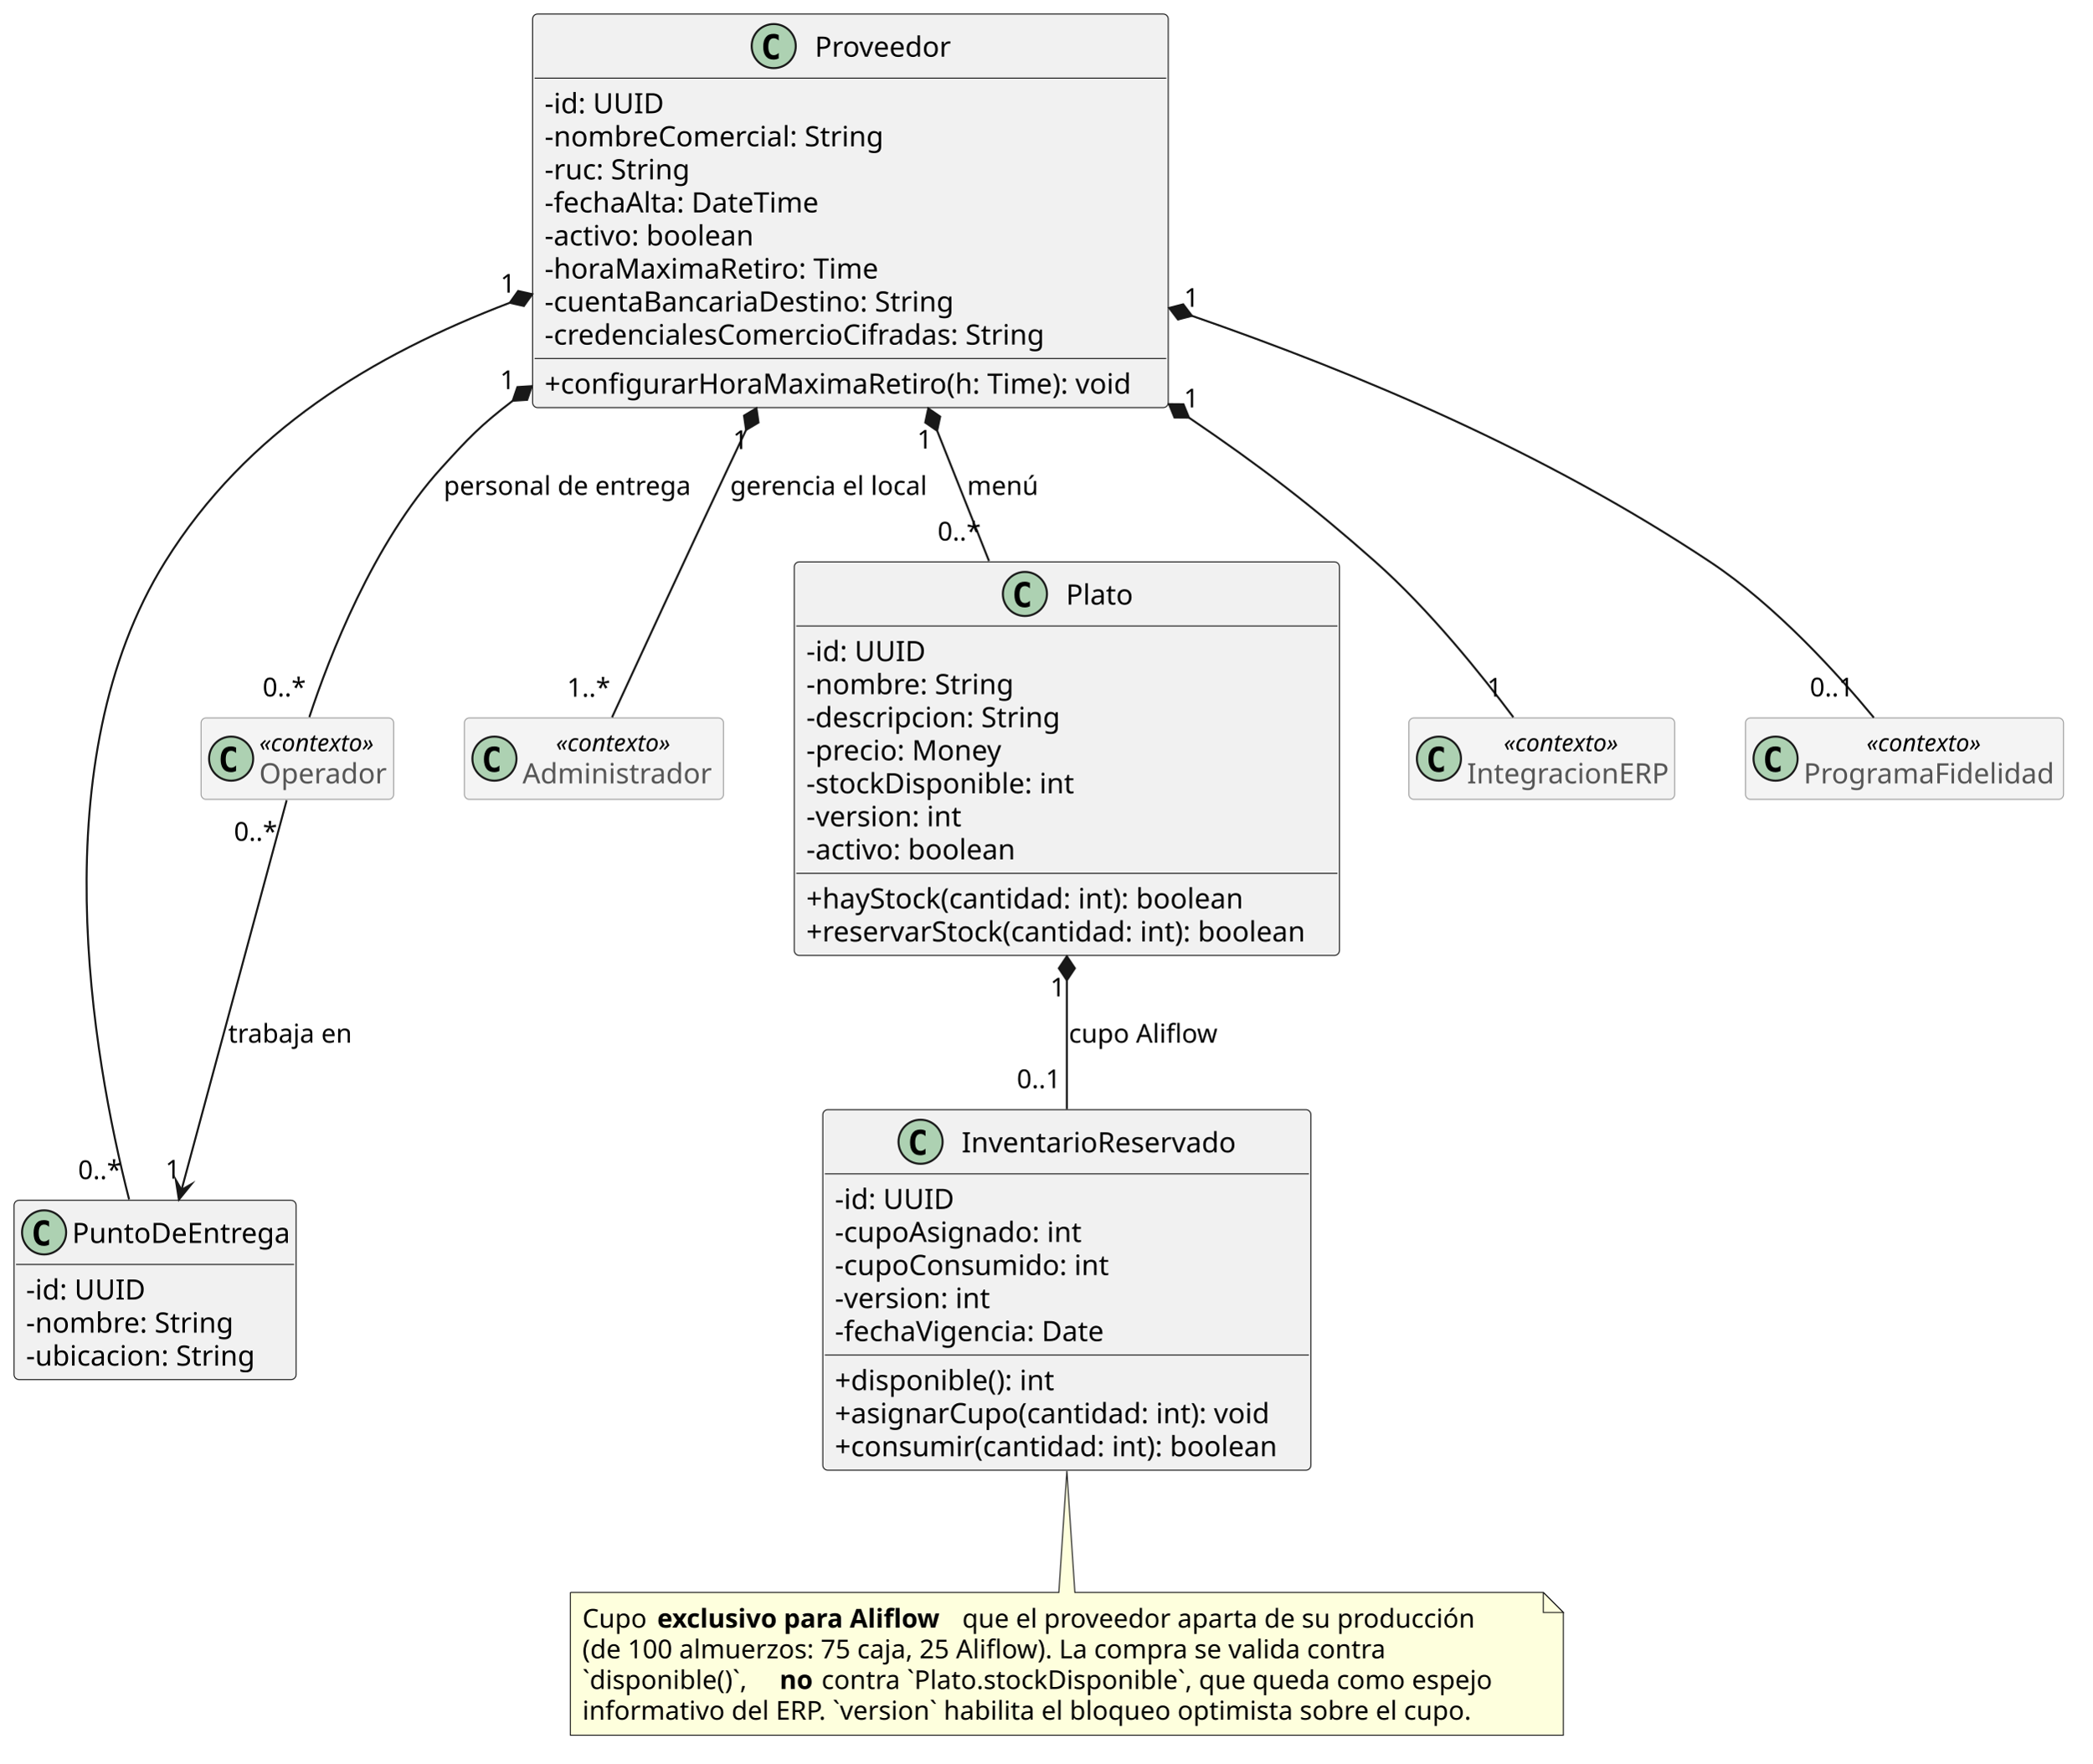
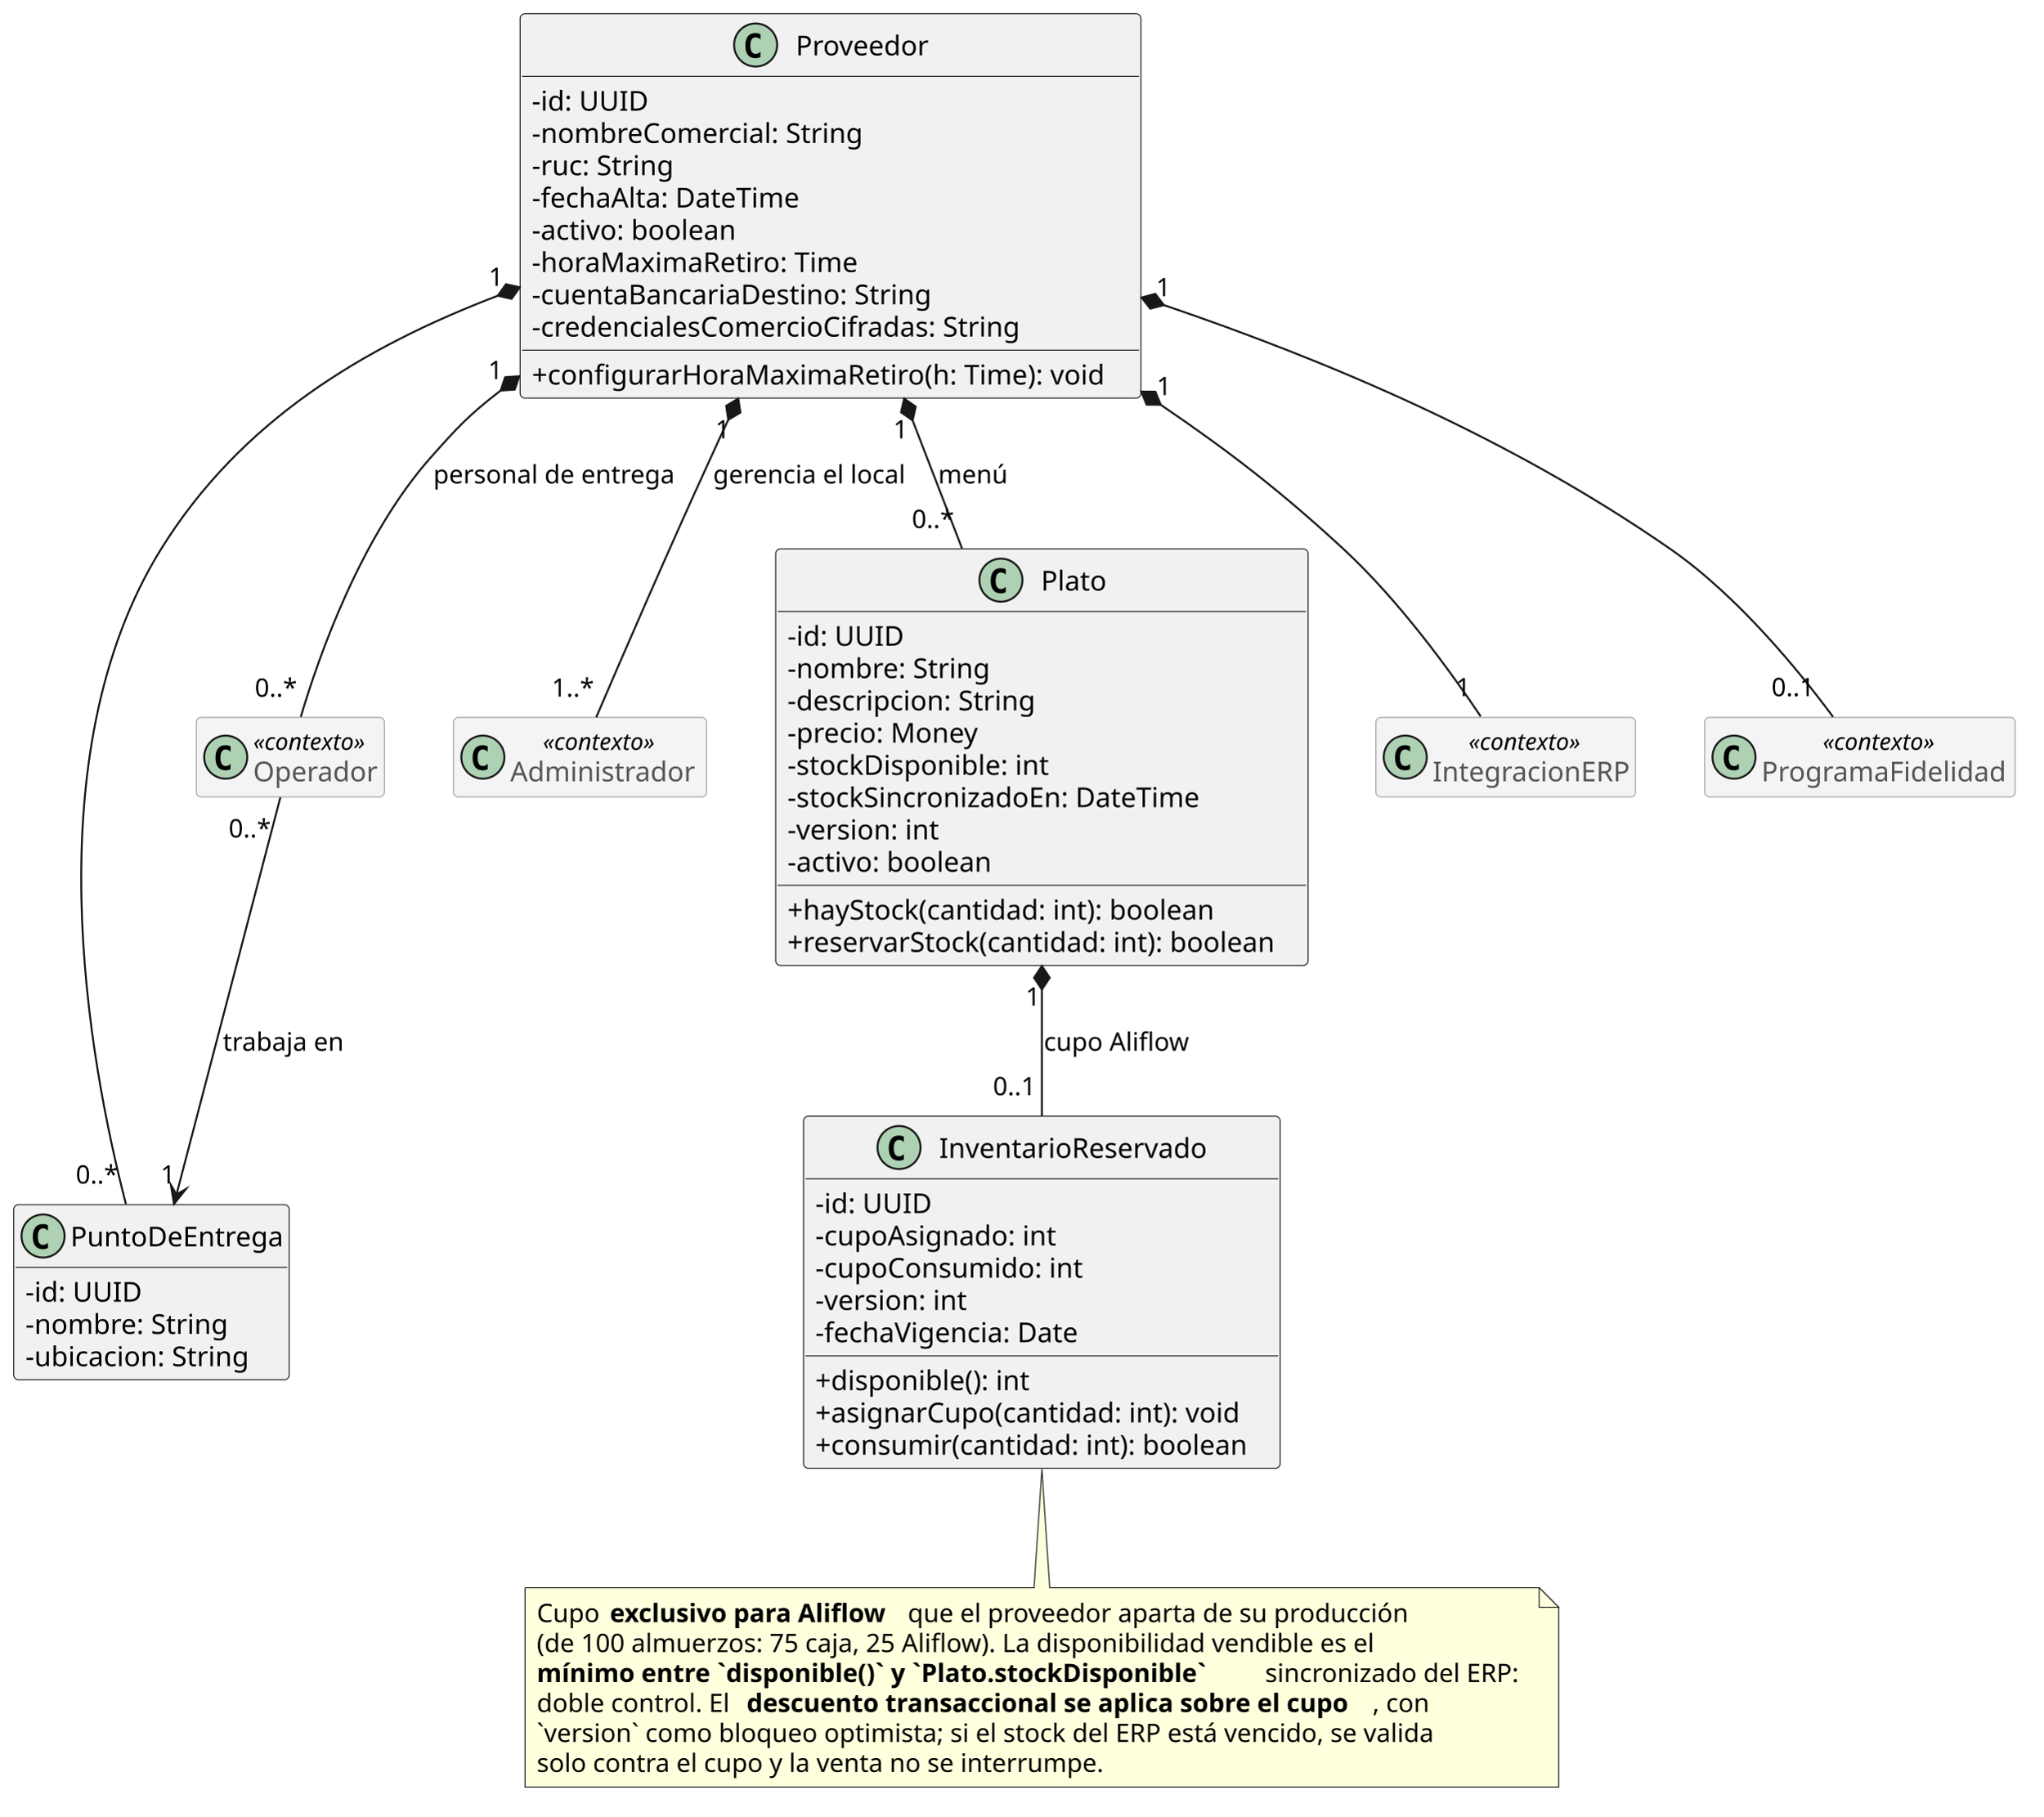
- <svg xmlns="http://www.w3.org/2000/svg" contentStyleType="text/css" data-diagram-type="CLASS" height="880px" preserveAspectRatio="none" style="width:1044px;height:880px;background:#FFFFFF;" version="1.1" viewBox="0 0 1044 880" width="1044px" zoomAndPan="magnify">
+ <svg xmlns="http://www.w3.org/2000/svg" contentStyleType="text/css" data-diagram-type="CLASS" height="928px" preserveAspectRatio="none" style="width:1044px;height:928px;background:#FFFFFF;" version="1.1" viewBox="0 0 1044 928" width="1044px" zoomAndPan="magnify">
  <defs />
  <g>
    <g class="entity" data-qualified-name="Proveedor" data-source-line="11" id="ent0001">
      <rect fill="#F1F1F1" height="196.394" rx="2.5" ry="2.5" style="stroke:#181818;stroke-width:0.5;" width="317.211" x="265.76" y="7" />
      <ellipse cx="386.09" cy="23" fill="#ADD1B2" rx="11" ry="11" style="stroke:#181818;stroke-width:1;" />
      <path d="M388.563,29.143 Q387.982,29.442 387.342,29.591 Q386.703,29.741 385.998,29.741 Q383.491,29.741 382.171,28.089 Q380.851,26.437 380.851,23.316 Q380.851,20.186 382.171,18.535 Q383.491,16.883 385.998,16.883 Q386.703,16.883 387.351,17.032 Q387.998,17.182 388.563,17.48 L388.563,20.203 Q387.932,19.622 387.338,19.352 Q386.745,19.082 386.114,19.082 Q384.769,19.082 384.084,20.149 Q383.4,21.216 383.4,23.316 Q383.4,25.408 384.084,26.474 Q384.769,27.541 386.114,27.541 Q386.745,27.541 387.338,27.271 Q387.932,27.002 388.563,26.42 Z " fill="#000000" />
      <text fill="#000000" font-family="sans-serif" font-size="14" lengthAdjust="spacing" textLength="68.052" x="406.59" y="28.291">Proveedor</text>
      <line style="stroke:#181818;stroke-width:0.5;" x1="266.76" x2="581.971" y1="39" y2="39" />
      <text fill="#000000" font-family="sans-serif" font-size="14" lengthAdjust="spacing" textLength="63.738" x="271.76" y="56.535">-id: UUID</text>
      <text fill="#000000" font-family="sans-serif" font-size="14" lengthAdjust="spacing" textLength="177.509" x="271.76" y="73.023">-nombreComercial: String</text>
      <text fill="#000000" font-family="sans-serif" font-size="14" lengthAdjust="spacing" textLength="78.518" x="271.76" y="89.512">-ruc: String</text>
      <text fill="#000000" font-family="sans-serif" font-size="14" lengthAdjust="spacing" textLength="145.195" x="271.76" y="106">-fechaAlta: DateTime</text>
      <text fill="#000000" font-family="sans-serif" font-size="14" lengthAdjust="spacing" textLength="111.269" x="271.76" y="122.488">-activo: boolean</text>
      <text fill="#000000" font-family="sans-serif" font-size="14" lengthAdjust="spacing" textLength="174.966" x="271.76" y="138.977">-horaMaximaRetiro: Time</text>
      <text fill="#000000" font-family="sans-serif" font-size="14" lengthAdjust="spacing" textLength="211.121" x="271.76" y="155.465">-cuentaBancariaDestino: String</text>
      <text fill="#000000" font-family="sans-serif" font-size="14" lengthAdjust="spacing" textLength="261.584" x="271.76" y="171.953">-credencialesComercioCifradas: String</text>
      <line style="stroke:#181818;stroke-width:0.5;" x1="266.76" x2="581.971" y1="178.906" y2="178.906" />
      <text fill="#000000" font-family="sans-serif" font-size="14" lengthAdjust="spacing" textLength="305.211" x="271.76" y="196.441">+configurarHoraMaximaRetiro(h: Time): void</text>
    </g>
    <g class="entity" data-qualified-name="PuntoDeEntrega" data-source-line="23" id="ent0002">
-       <rect fill="#F1F1F1" height="89.465" rx="2.5" ry="2.5" style="stroke:#181818;stroke-width:0.5;" width="140.739" x="7" y="599.01" />
-       <ellipse cx="22" cy="615.01" fill="#ADD1B2" rx="11" ry="11" style="stroke:#181818;stroke-width:1;" />
-       <path d="M24.473,621.153 Q23.892,621.452 23.253,621.601 Q22.614,621.751 21.908,621.751 Q19.401,621.751 18.081,620.099 Q16.762,618.447 16.762,615.326 Q16.762,612.197 18.081,610.545 Q19.401,608.893 21.908,608.893 Q22.614,608.893 23.261,609.042 Q23.909,609.192 24.473,609.49 L24.473,612.213 Q23.842,611.632 23.249,611.362 Q22.655,611.092 22.024,611.092 Q20.68,611.092 19.995,612.159 Q19.31,613.226 19.31,615.326 Q19.31,617.418 19.995,618.484 Q20.68,619.551 22.024,619.551 Q22.655,619.551 23.249,619.281 Q23.842,619.011 24.473,618.43 Z " fill="#000000" />
-       <text fill="#000000" font-family="sans-serif" font-size="14" lengthAdjust="spacing" textLength="108.739" x="36" y="620.301">PuntoDeEntrega</text>
-       <line style="stroke:#181818;stroke-width:0.5;" x1="8" x2="146.739" y1="631.01" y2="631.01" />
-       <text fill="#000000" font-family="sans-serif" font-size="14" lengthAdjust="spacing" textLength="63.738" x="13" y="648.545">-id: UUID</text>
-       <text fill="#000000" font-family="sans-serif" font-size="14" lengthAdjust="spacing" textLength="109.628" x="13" y="665.033">-nombre: String</text>
-       <text fill="#000000" font-family="sans-serif" font-size="14" lengthAdjust="spacing" textLength="121.885" x="13" y="681.522">-ubicacion: String</text>
+       <rect fill="#F1F1F1" height="89.465" rx="2.5" ry="2.5" style="stroke:#181818;stroke-width:0.5;" width="140.739" x="7" y="615.5" />
+       <ellipse cx="22" cy="631.5" fill="#ADD1B2" rx="11" ry="11" style="stroke:#181818;stroke-width:1;" />
+       <path d="M24.473,637.643 Q23.892,637.942 23.253,638.091 Q22.614,638.241 21.908,638.241 Q19.401,638.241 18.081,636.589 Q16.762,634.937 16.762,631.816 Q16.762,628.687 18.081,627.035 Q19.401,625.383 21.908,625.383 Q22.614,625.383 23.261,625.532 Q23.909,625.682 24.473,625.981 L24.473,628.703 Q23.842,628.122 23.249,627.852 Q22.655,627.582 22.024,627.582 Q20.68,627.582 19.995,628.649 Q19.31,629.716 19.31,631.816 Q19.31,633.908 19.995,634.974 Q20.68,636.041 22.024,636.041 Q22.655,636.041 23.249,635.771 Q23.842,635.501 24.473,634.92 Z " fill="#000000" />
+       <text fill="#000000" font-family="sans-serif" font-size="14" lengthAdjust="spacing" textLength="108.739" x="36" y="636.791">PuntoDeEntrega</text>
+       <line style="stroke:#181818;stroke-width:0.5;" x1="8" x2="146.739" y1="647.5" y2="647.5" />
+       <text fill="#000000" font-family="sans-serif" font-size="14" lengthAdjust="spacing" textLength="63.738" x="13" y="665.035">-id: UUID</text>
+       <text fill="#000000" font-family="sans-serif" font-size="14" lengthAdjust="spacing" textLength="109.628" x="13" y="681.523">-nombre: String</text>
+       <text fill="#000000" font-family="sans-serif" font-size="14" lengthAdjust="spacing" textLength="121.885" x="13" y="698.012">-ubicacion: String</text>
    </g>
    <g class="entity" data-qualified-name="Plato" data-source-line="29" id="ent0003">
-       <rect fill="#F1F1F1" height="196.394" rx="2.5" ry="2.5" style="stroke:#181818;stroke-width:0.5;" width="272.06" x="396.34" y="280.4" />
+       <rect fill="#F1F1F1" height="212.883" rx="2.5" ry="2.5" style="stroke:#181818;stroke-width:0.5;" width="272.06" x="396.34" y="280.4" />
      <ellipse cx="511.443" cy="296.4" fill="#ADD1B2" rx="11" ry="11" style="stroke:#181818;stroke-width:1;" />
      <path d="M513.917,302.543 Q513.336,302.842 512.696,302.991 Q512.057,303.141 511.352,303.141 Q508.845,303.141 507.525,301.489 Q506.205,299.837 506.205,296.716 Q506.205,293.587 507.525,291.935 Q508.845,290.283 511.352,290.283 Q512.057,290.283 512.705,290.432 Q513.352,290.582 513.917,290.88 L513.917,293.603 Q513.286,293.022 512.692,292.752 Q512.099,292.483 511.468,292.483 Q510.123,292.483 509.438,293.549 Q508.754,294.616 508.754,296.716 Q508.754,298.808 509.438,299.874 Q510.123,300.941 511.468,300.941 Q512.099,300.941 512.692,300.671 Q513.286,300.401 513.917,299.82 Z " fill="#000000" />
      <text fill="#000000" font-family="sans-serif" font-size="14" lengthAdjust="spacing" textLength="33.352" x="531.943" y="301.691">Plato</text>
      <line style="stroke:#181818;stroke-width:0.5;" x1="397.34" x2="667.4" y1="312.4" y2="312.4" />
      <text fill="#000000" font-family="sans-serif" font-size="14" lengthAdjust="spacing" textLength="63.738" x="402.34" y="329.935">-id: UUID</text>
      <text fill="#000000" font-family="sans-serif" font-size="14" lengthAdjust="spacing" textLength="109.628" x="402.34" y="346.423">-nombre: String</text>
      <text fill="#000000" font-family="sans-serif" font-size="14" lengthAdjust="spacing" textLength="134.941" x="402.34" y="362.912">-descripcion: String</text>
      <text fill="#000000" font-family="sans-serif" font-size="14" lengthAdjust="spacing" textLength="103.578" x="402.34" y="379.4">-precio: Money</text>
      <text fill="#000000" font-family="sans-serif" font-size="14" lengthAdjust="spacing" textLength="143.732" x="402.34" y="395.888">-stockDisponible: int</text>
-       <text fill="#000000" font-family="sans-serif" font-size="14" lengthAdjust="spacing" textLength="84.178" x="402.34" y="412.377">-version: int</text>
-       <text fill="#000000" font-family="sans-serif" font-size="14" lengthAdjust="spacing" textLength="111.269" x="402.34" y="428.865">-activo: boolean</text>
-       <line style="stroke:#181818;stroke-width:0.5;" x1="397.34" x2="667.4" y1="435.818" y2="435.818" />
-       <text fill="#000000" font-family="sans-serif" font-size="14" lengthAdjust="spacing" textLength="228.894" x="402.34" y="453.353">+hayStock(cantidad: int): boolean</text>
-       <text fill="#000000" font-family="sans-serif" font-size="14" lengthAdjust="spacing" textLength="260.06" x="402.34" y="469.841">+reservarStock(cantidad: int): boolean</text>
+       <text fill="#000000" font-family="sans-serif" font-size="14" lengthAdjust="spacing" textLength="222.264" x="402.34" y="412.377">-stockSincronizadoEn: DateTime</text>
+       <text fill="#000000" font-family="sans-serif" font-size="14" lengthAdjust="spacing" textLength="84.178" x="402.34" y="428.865">-version: int</text>
+       <text fill="#000000" font-family="sans-serif" font-size="14" lengthAdjust="spacing" textLength="111.269" x="402.34" y="445.353">-activo: boolean</text>
+       <line style="stroke:#181818;stroke-width:0.5;" x1="397.34" x2="667.4" y1="452.306" y2="452.306" />
+       <text fill="#000000" font-family="sans-serif" font-size="14" lengthAdjust="spacing" textLength="228.894" x="402.34" y="469.841">+hayStock(cantidad: int): boolean</text>
+       <text fill="#000000" font-family="sans-serif" font-size="14" lengthAdjust="spacing" textLength="260.06" x="402.34" y="486.33">+reservarStock(cantidad: int): boolean</text>
    </g>
-     <g class="entity" data-qualified-name="InventarioReservado" data-source-line="41" id="ent0004">
-       <rect fill="#F1F1F1" height="179.906" rx="2.5" ry="2.5" style="stroke:#181818;stroke-width:0.5;" width="243.56" x="410.59" y="553.79" />
-       <ellipse cx="459.368" cy="569.79" fill="#ADD1B2" rx="11" ry="11" style="stroke:#181818;stroke-width:1;" />
-       <path d="M461.841,575.933 Q461.26,576.232 460.621,576.381 Q459.982,576.531 459.276,576.531 Q456.769,576.531 455.449,574.879 Q454.13,573.227 454.13,570.106 Q454.13,566.976 455.449,565.325 Q456.769,563.673 459.276,563.673 Q459.982,563.673 460.629,563.822 Q461.276,563.972 461.841,564.27 L461.841,566.993 Q461.21,566.412 460.617,566.142 Q460.023,565.872 459.392,565.872 Q458.048,565.872 457.363,566.939 Q456.678,568.006 456.678,570.106 Q456.678,572.198 457.363,573.264 Q458.048,574.331 459.392,574.331 Q460.023,574.331 460.617,574.061 Q461.21,573.792 461.841,573.21 Z " fill="#000000" />
-       <text fill="#000000" font-family="sans-serif" font-size="14" lengthAdjust="spacing" textLength="137.505" x="479.868" y="575.081">InventarioReservado</text>
-       <line style="stroke:#181818;stroke-width:0.5;" x1="411.59" x2="653.15" y1="585.79" y2="585.79" />
-       <text fill="#000000" font-family="sans-serif" font-size="14" lengthAdjust="spacing" textLength="63.738" x="416.59" y="603.325">-id: UUID</text>
-       <text fill="#000000" font-family="sans-serif" font-size="14" lengthAdjust="spacing" textLength="131.606" x="416.59" y="619.813">-cupoAsignado: int</text>
-       <text fill="#000000" font-family="sans-serif" font-size="14" lengthAdjust="spacing" textLength="145.53" x="416.59" y="636.302">-cupoConsumido: int</text>
-       <text fill="#000000" font-family="sans-serif" font-size="14" lengthAdjust="spacing" textLength="84.178" x="416.59" y="652.79">-version: int</text>
-       <text fill="#000000" font-family="sans-serif" font-size="14" lengthAdjust="spacing" textLength="142.119" x="416.59" y="669.278">-fechaVigencia: Date</text>
-       <line style="stroke:#181818;stroke-width:0.5;" x1="411.59" x2="653.15" y1="676.231" y2="676.231" />
-       <text fill="#000000" font-family="sans-serif" font-size="14" lengthAdjust="spacing" textLength="117.865" x="416.59" y="693.767">+disponible(): int</text>
-       <text fill="#000000" font-family="sans-serif" font-size="14" lengthAdjust="spacing" textLength="228.436" x="416.59" y="710.255">+asignarCupo(cantidad: int): void</text>
-       <text fill="#000000" font-family="sans-serif" font-size="14" lengthAdjust="spacing" textLength="231.56" x="416.59" y="726.743">+consumir(cantidad: int): boolean</text>
+     <g class="entity" data-qualified-name="InventarioReservado" data-source-line="42" id="ent0004">
+       <rect fill="#F1F1F1" height="179.906" rx="2.5" ry="2.5" style="stroke:#181818;stroke-width:0.5;" width="243.56" x="410.59" y="570.28" />
+       <ellipse cx="459.368" cy="586.28" fill="#ADD1B2" rx="11" ry="11" style="stroke:#181818;stroke-width:1;" />
+       <path d="M461.841,592.423 Q461.26,592.722 460.621,592.871 Q459.982,593.021 459.276,593.021 Q456.769,593.021 455.449,591.369 Q454.13,589.717 454.13,586.596 Q454.13,583.466 455.449,581.815 Q456.769,580.163 459.276,580.163 Q459.982,580.163 460.629,580.312 Q461.276,580.462 461.841,580.76 L461.841,583.483 Q461.21,582.902 460.617,582.632 Q460.023,582.362 459.392,582.362 Q458.048,582.362 457.363,583.429 Q456.678,584.496 456.678,586.596 Q456.678,588.688 457.363,589.754 Q458.048,590.821 459.392,590.821 Q460.023,590.821 460.617,590.551 Q461.21,590.282 461.841,589.7 Z " fill="#000000" />
+       <text fill="#000000" font-family="sans-serif" font-size="14" lengthAdjust="spacing" textLength="137.505" x="479.868" y="591.571">InventarioReservado</text>
+       <line style="stroke:#181818;stroke-width:0.5;" x1="411.59" x2="653.15" y1="602.28" y2="602.28" />
+       <text fill="#000000" font-family="sans-serif" font-size="14" lengthAdjust="spacing" textLength="63.738" x="416.59" y="619.815">-id: UUID</text>
+       <text fill="#000000" font-family="sans-serif" font-size="14" lengthAdjust="spacing" textLength="131.606" x="416.59" y="636.303">-cupoAsignado: int</text>
+       <text fill="#000000" font-family="sans-serif" font-size="14" lengthAdjust="spacing" textLength="145.53" x="416.59" y="652.792">-cupoConsumido: int</text>
+       <text fill="#000000" font-family="sans-serif" font-size="14" lengthAdjust="spacing" textLength="84.178" x="416.59" y="669.28">-version: int</text>
+       <text fill="#000000" font-family="sans-serif" font-size="14" lengthAdjust="spacing" textLength="142.119" x="416.59" y="685.768">-fechaVigencia: Date</text>
+       <line style="stroke:#181818;stroke-width:0.5;" x1="411.59" x2="653.15" y1="692.721" y2="692.721" />
+       <text fill="#000000" font-family="sans-serif" font-size="14" lengthAdjust="spacing" textLength="117.865" x="416.59" y="710.257">+disponible(): int</text>
+       <text fill="#000000" font-family="sans-serif" font-size="14" lengthAdjust="spacing" textLength="228.436" x="416.59" y="726.745">+asignarCupo(cantidad: int): void</text>
+       <text fill="#000000" font-family="sans-serif" font-size="14" lengthAdjust="spacing" textLength="231.56" x="416.59" y="743.233">+consumir(cantidad: int): boolean</text>
    </g>
-     <g class="entity" data-qualified-name="Administrador" data-source-line="52" id="ent0005">
-       <rect fill="#F4F4F4" height="40.621" rx="2.5" ry="2.5" style="stroke:#9E9E9E;stroke-width:0.5;" width="129.296" x="231.72" y="358.28" />
-       <ellipse cx="246.72" cy="378.591" fill="#ADD1B2" rx="11" ry="11" style="stroke:#181818;stroke-width:1;" />
-       <path d="M249.193,384.734 Q248.612,385.032 247.973,385.182 Q247.334,385.331 246.628,385.331 Q244.121,385.331 242.802,383.679 Q241.482,382.028 241.482,378.906 Q241.482,375.777 242.802,374.125 Q244.121,372.473 246.628,372.473 Q247.334,372.473 247.981,372.623 Q248.629,372.772 249.193,373.071 L249.193,375.794 Q248.562,375.213 247.969,374.943 Q247.375,374.673 246.744,374.673 Q245.4,374.673 244.715,375.74 Q244.03,376.806 244.03,378.906 Q244.03,380.998 244.715,382.065 Q245.4,383.132 246.744,383.132 Q247.375,383.132 247.969,382.862 Q248.562,382.592 249.193,382.011 Z " fill="#000000" />
-       <text fill="#000000" font-family="sans-serif" font-size="12" font-style="italic" lengthAdjust="spacing" textLength="63.932" x="277.402" y="374.882">«contexto»</text>
-       <text fill="#555555" font-family="sans-serif" font-size="14" lengthAdjust="spacing" textLength="97.296" x="260.72" y="390.948">Administrador</text>
+     <g class="entity" data-qualified-name="Administrador" data-source-line="53" id="ent0005">
+       <rect fill="#F4F4F4" height="40.621" rx="2.5" ry="2.5" style="stroke:#9E9E9E;stroke-width:0.5;" width="129.296" x="231.72" y="366.53" />
+       <ellipse cx="246.72" cy="386.841" fill="#ADD1B2" rx="11" ry="11" style="stroke:#181818;stroke-width:1;" />
+       <path d="M249.193,392.984 Q248.612,393.282 247.973,393.432 Q247.334,393.581 246.628,393.581 Q244.121,393.581 242.802,391.929 Q241.482,390.278 241.482,387.156 Q241.482,384.027 242.802,382.375 Q244.121,380.723 246.628,380.723 Q247.334,380.723 247.981,380.873 Q248.629,381.022 249.193,381.321 L249.193,384.044 Q248.562,383.463 247.969,383.193 Q247.375,382.923 246.744,382.923 Q245.4,382.923 244.715,383.99 Q244.03,385.056 244.03,387.156 Q244.03,389.248 244.715,390.315 Q245.4,391.382 246.744,391.382 Q247.375,391.382 247.969,391.112 Q248.562,390.842 249.193,390.261 Z " fill="#000000" />
+       <text fill="#000000" font-family="sans-serif" font-size="12" font-style="italic" lengthAdjust="spacing" textLength="63.932" x="277.402" y="383.132">«contexto»</text>
+       <text fill="#555555" font-family="sans-serif" font-size="14" lengthAdjust="spacing" textLength="97.296" x="260.72" y="399.198">Administrador</text>
    </g>
-     <g class="entity" data-qualified-name="Operador" data-source-line="53" id="ent0006">
-       <rect fill="#F4F4F4" height="40.621" rx="2.5" ry="2.5" style="stroke:#9E9E9E;stroke-width:0.5;" width="96.087" x="100.33" y="358.28" />
-       <ellipse cx="115.33" cy="378.591" fill="#ADD1B2" rx="11" ry="11" style="stroke:#181818;stroke-width:1;" />
-       <path d="M117.803,384.734 Q117.222,385.032 116.583,385.182 Q115.944,385.331 115.238,385.331 Q112.731,385.331 111.412,383.679 Q110.092,382.028 110.092,378.906 Q110.092,375.777 111.412,374.125 Q112.731,372.473 115.238,372.473 Q115.944,372.473 116.591,372.623 Q117.239,372.772 117.803,373.071 L117.803,375.794 Q117.172,375.213 116.579,374.943 Q115.985,374.673 115.354,374.673 Q114.01,374.673 113.325,375.74 Q112.64,376.806 112.64,378.906 Q112.64,380.998 113.325,382.065 Q114.01,383.132 115.354,383.132 Q115.985,383.132 116.579,382.862 Q117.172,382.592 117.803,382.011 Z " fill="#000000" />
-       <text fill="#000000" font-family="sans-serif" font-size="12" font-style="italic" lengthAdjust="spacing" textLength="63.932" x="129.408" y="374.882">«contexto»</text>
-       <text fill="#555555" font-family="sans-serif" font-size="14" lengthAdjust="spacing" textLength="64.087" x="129.33" y="390.948">Operador</text>
+     <g class="entity" data-qualified-name="Operador" data-source-line="54" id="ent0006">
+       <rect fill="#F4F4F4" height="40.621" rx="2.5" ry="2.5" style="stroke:#9E9E9E;stroke-width:0.5;" width="96.087" x="100.33" y="366.53" />
+       <ellipse cx="115.33" cy="386.841" fill="#ADD1B2" rx="11" ry="11" style="stroke:#181818;stroke-width:1;" />
+       <path d="M117.803,392.984 Q117.222,393.282 116.583,393.432 Q115.944,393.581 115.238,393.581 Q112.731,393.581 111.412,391.929 Q110.092,390.278 110.092,387.156 Q110.092,384.027 111.412,382.375 Q112.731,380.723 115.238,380.723 Q115.944,380.723 116.591,380.873 Q117.239,381.022 117.803,381.321 L117.803,384.044 Q117.172,383.463 116.579,383.193 Q115.985,382.923 115.354,382.923 Q114.01,382.923 113.325,383.99 Q112.64,385.056 112.64,387.156 Q112.64,389.248 113.325,390.315 Q114.01,391.382 115.354,391.382 Q115.985,391.382 116.579,391.112 Q117.172,390.842 117.803,390.261 Z " fill="#000000" />
+       <text fill="#000000" font-family="sans-serif" font-size="12" font-style="italic" lengthAdjust="spacing" textLength="63.932" x="129.408" y="383.132">«contexto»</text>
+       <text fill="#555555" font-family="sans-serif" font-size="14" lengthAdjust="spacing" textLength="64.087" x="129.33" y="399.198">Operador</text>
    </g>
-     <g class="entity" data-qualified-name="IntegracionERP" data-source-line="54" id="ent0007">
-       <rect fill="#F4F4F4" height="40.621" rx="2.5" ry="2.5" style="stroke:#9E9E9E;stroke-width:0.5;" width="132.632" x="703.05" y="358.28" />
-       <ellipse cx="718.05" cy="378.591" fill="#ADD1B2" rx="11" ry="11" style="stroke:#181818;stroke-width:1;" />
-       <path d="M720.523,384.734 Q719.942,385.032 719.303,385.182 Q718.664,385.331 717.958,385.331 Q715.451,385.331 714.131,383.679 Q712.812,382.028 712.812,378.906 Q712.812,375.777 714.131,374.125 Q715.451,372.473 717.958,372.473 Q718.664,372.473 719.311,372.623 Q719.959,372.772 720.523,373.071 L720.523,375.794 Q719.892,375.213 719.299,374.943 Q718.705,374.673 718.074,374.673 Q716.73,374.673 716.045,375.74 Q715.36,376.806 715.36,378.906 Q715.36,380.998 716.045,382.065 Q716.73,383.132 718.074,383.132 Q718.705,383.132 719.299,382.862 Q719.892,382.592 720.523,382.011 Z " fill="#000000" />
-       <text fill="#000000" font-family="sans-serif" font-size="12" font-style="italic" lengthAdjust="spacing" textLength="63.932" x="750.4" y="374.882">«contexto»</text>
-       <text fill="#555555" font-family="sans-serif" font-size="14" lengthAdjust="spacing" textLength="100.632" x="732.05" y="390.948">IntegracionERP</text>
+     <g class="entity" data-qualified-name="IntegracionERP" data-source-line="55" id="ent0007">
+       <rect fill="#F4F4F4" height="40.621" rx="2.5" ry="2.5" style="stroke:#9E9E9E;stroke-width:0.5;" width="132.632" x="703.05" y="366.53" />
+       <ellipse cx="718.05" cy="386.841" fill="#ADD1B2" rx="11" ry="11" style="stroke:#181818;stroke-width:1;" />
+       <path d="M720.523,392.984 Q719.942,393.282 719.303,393.432 Q718.664,393.581 717.958,393.581 Q715.451,393.581 714.131,391.929 Q712.812,390.278 712.812,387.156 Q712.812,384.027 714.131,382.375 Q715.451,380.723 717.958,380.723 Q718.664,380.723 719.311,380.873 Q719.959,381.022 720.523,381.321 L720.523,384.044 Q719.892,383.463 719.299,383.193 Q718.705,382.923 718.074,382.923 Q716.73,382.923 716.045,383.99 Q715.36,385.056 715.36,387.156 Q715.36,389.248 716.045,390.315 Q716.73,391.382 718.074,391.382 Q718.705,391.382 719.299,391.112 Q719.892,390.842 720.523,390.261 Z " fill="#000000" />
+       <text fill="#000000" font-family="sans-serif" font-size="12" font-style="italic" lengthAdjust="spacing" textLength="63.932" x="750.4" y="383.132">«contexto»</text>
+       <text fill="#555555" font-family="sans-serif" font-size="14" lengthAdjust="spacing" textLength="100.632" x="732.05" y="399.198">IntegracionERP</text>
    </g>
-     <g class="entity" data-qualified-name="ProgramaFidelidad" data-source-line="55" id="ent0008">
-       <rect fill="#F4F4F4" height="40.621" rx="2.5" ry="2.5" style="stroke:#9E9E9E;stroke-width:0.5;" width="158.67" x="871.03" y="358.28" />
-       <ellipse cx="886.03" cy="378.591" fill="#ADD1B2" rx="11" ry="11" style="stroke:#181818;stroke-width:1;" />
-       <path d="M888.503,384.734 Q887.922,385.032 887.283,385.182 Q886.644,385.331 885.938,385.331 Q883.431,385.331 882.111,383.679 Q880.792,382.028 880.792,378.906 Q880.792,375.777 882.111,374.125 Q883.431,372.473 885.938,372.473 Q886.644,372.473 887.291,372.623 Q887.939,372.772 888.503,373.071 L888.503,375.794 Q887.872,375.213 887.279,374.943 Q886.685,374.673 886.054,374.673 Q884.71,374.673 884.025,375.74 Q883.34,376.806 883.34,378.906 Q883.34,380.998 884.025,382.065 Q884.71,383.132 886.054,383.132 Q886.685,383.132 887.279,382.862 Q887.872,382.592 888.503,382.011 Z " fill="#000000" />
-       <text fill="#000000" font-family="sans-serif" font-size="12" font-style="italic" lengthAdjust="spacing" textLength="63.932" x="931.399" y="374.882">«contexto»</text>
-       <text fill="#555555" font-family="sans-serif" font-size="14" lengthAdjust="spacing" textLength="126.67" x="900.03" y="390.948">ProgramaFidelidad</text>
+     <g class="entity" data-qualified-name="ProgramaFidelidad" data-source-line="56" id="ent0008">
+       <rect fill="#F4F4F4" height="40.621" rx="2.5" ry="2.5" style="stroke:#9E9E9E;stroke-width:0.5;" width="158.67" x="871.03" y="366.53" />
+       <ellipse cx="886.03" cy="386.841" fill="#ADD1B2" rx="11" ry="11" style="stroke:#181818;stroke-width:1;" />
+       <path d="M888.503,392.984 Q887.922,393.282 887.283,393.432 Q886.644,393.581 885.938,393.581 Q883.431,393.581 882.111,391.929 Q880.792,390.278 880.792,387.156 Q880.792,384.027 882.111,382.375 Q883.431,380.723 885.938,380.723 Q886.644,380.723 887.291,380.873 Q887.939,381.022 888.503,381.321 L888.503,384.044 Q887.872,383.463 887.279,383.193 Q886.685,382.923 886.054,382.923 Q884.71,382.923 884.025,383.99 Q883.34,385.056 883.34,387.156 Q883.34,389.248 884.025,390.315 Q884.71,391.382 886.054,391.382 Q886.685,391.382 887.279,391.112 Q887.872,390.842 888.503,390.261 Z " fill="#000000" />
+       <text fill="#000000" font-family="sans-serif" font-size="12" font-style="italic" lengthAdjust="spacing" textLength="63.932" x="931.399" y="383.132">«contexto»</text>
+       <text fill="#555555" font-family="sans-serif" font-size="14" lengthAdjust="spacing" textLength="126.67" x="900.03" y="399.198">ProgramaFidelidad</text>
    </g>
-     <g class="entity" data-qualified-name="GMN9" data-source-line="58" id="ent0010">
-       <path d="M284.6,794.7 L284.6,865.942 A0,0 0 0 0 284.6,865.942 L780.132,865.942 A0,0 0 0 0 780.132,865.942 L780.132,804.7 L770.132,794.7 L536.37,794.7 L532.37,734.06 L528.37,794.7 L284.6,794.7 A0,0 0 0 0 284.6,794.7" fill="#FEFFDD" style="stroke:#181818;stroke-width:0.5;" />
-       <path d="M770.132,794.7 L770.132,804.7 L780.132,804.7 L770.132,794.7" fill="#FEFFDD" style="stroke:#181818;stroke-width:0.5;" />
-       <text fill="#000000" font-family="sans-serif" font-size="13" lengthAdjust="spacing" textLength="33.23" x="290.6" y="812.268">Cupo</text>
-       <text fill="#000000" font-family="sans-serif" font-size="13" font-weight="700" lengthAdjust="spacing" textLength="148.116" x="327.943" y="812.268">exclusivo para Aliflow</text>
-       <text fill="#000000" font-family="sans-serif" font-size="13" lengthAdjust="spacing" textLength="264.247" x="480.173" y="812.268">que el proveedor aparta de su producción</text>
-       <text fill="#000000" font-family="sans-serif" font-size="13" lengthAdjust="spacing" textLength="425.071" x="290.6" y="827.579">(de 100 almuerzos: 75 caja, 25 Aliflow). La compra se valida contra</text>
-       <text fill="#000000" font-family="sans-serif" font-size="13" lengthAdjust="spacing" textLength="94.282" x="290.6" y="842.889">`disponible()`,</text>
-       <text fill="#000000" font-family="sans-serif" font-size="13" font-weight="700" lengthAdjust="spacing" textLength="16.84" x="388.995" y="842.889">no</text>
-       <text fill="#000000" font-family="sans-serif" font-size="13" lengthAdjust="spacing" textLength="355.183" x="409.949" y="842.889">contra `Plato.stockDisponible`, que queda como espejo</text>
-       <text fill="#000000" font-family="sans-serif" font-size="13" lengthAdjust="spacing" textLength="471.002" x="290.6" y="858.2">informativo del ERP. `version` habilita el bloqueo optimista sobre el cupo.</text>
+     <g class="entity" data-qualified-name="GMN9" data-source-line="59" id="ent0010">
+       <path d="M268.27,811.19 L268.27,913.053 A0,0 0 0 0 268.27,913.053 L796.473,913.053 A0,0 0 0 0 796.473,913.053 L796.473,821.19 L786.473,811.19 L536.37,811.19 L532.37,750.65 L528.37,811.19 L268.27,811.19 A0,0 0 0 0 268.27,811.19" fill="#FEFFDD" style="stroke:#181818;stroke-width:0.5;" />
+       <path d="M786.473,811.19 L786.473,821.19 L796.473,821.19 L786.473,811.19" fill="#FEFFDD" style="stroke:#181818;stroke-width:0.5;" />
+       <text fill="#000000" font-family="sans-serif" font-size="13" lengthAdjust="spacing" textLength="33.23" x="274.27" y="828.758">Cupo</text>
+       <text fill="#000000" font-family="sans-serif" font-size="13" font-weight="700" lengthAdjust="spacing" textLength="148.116" x="311.613" y="828.758">exclusivo para Aliflow</text>
+       <text fill="#000000" font-family="sans-serif" font-size="13" lengthAdjust="spacing" textLength="264.247" x="463.843" y="828.758">que el proveedor aparta de su producción</text>
+       <text fill="#000000" font-family="sans-serif" font-size="13" lengthAdjust="spacing" textLength="454.473" x="274.27" y="844.069">(de 100 almuerzos: 75 caja, 25 Aliflow). La disponibilidad vendible es el</text>
+       <text fill="#000000" font-family="sans-serif" font-size="13" font-weight="700" lengthAdjust="spacing" textLength="368.075" x="274.27" y="859.38">mínimo entre `disponible()` y `Plato.stockDisponible`</text>
+       <text fill="#000000" font-family="sans-serif" font-size="13" lengthAdjust="spacing" textLength="135.015" x="646.458" y="859.38">sincronizado del ERP:</text>
+       <text fill="#000000" font-family="sans-serif" font-size="13" lengthAdjust="spacing" textLength="103.13" x="274.27" y="874.69">doble control. El</text>
+       <text fill="#000000" font-family="sans-serif" font-size="13" font-weight="700" lengthAdjust="spacing" textLength="319.852" x="381.514" y="874.69">descuento transaccional se aplica sobre el cupo</text>
+       <text fill="#000000" font-family="sans-serif" font-size="13" lengthAdjust="spacing" textLength="30.939" x="701.366" y="874.69">, con</text>
+       <text fill="#000000" font-family="sans-serif" font-size="13" lengthAdjust="spacing" textLength="486.745" x="274.27" y="890">`version` como bloqueo optimista; si el stock del ERP está vencido, se valida</text>
+       <text fill="#000000" font-family="sans-serif" font-size="13" lengthAdjust="spacing" textLength="301.387" x="274.27" y="905.311">solo contra el cupo y la venta no se interrumpe.</text>
    </g>
-     <g class="link" data-entity-1="ent0001" data-entity-2="ent0005" data-link-type="composition" data-source-line="64" id="lnk12">
-       <path codeLine="64" d="M372.293,214.541 C367.513,224.561 367.92,223.76 363.37,233.4 C342.39,277.83 318.2,330.19 305.4,357.97" fill="none" id="Proveedor-backto-Administrador" style="stroke:#181818;stroke-width:1;" />
-       <polygon fill="#181818" points="377.46,203.71,371.266,207.403,372.293,214.541,378.487,210.848,377.46,203.71" style="stroke:#181818;stroke-width:1;stroke-linejoin:miter;stroke-miterlimit:10;" />
+     <g class="link" data-entity-1="ent0001" data-entity-2="ent0005" data-link-type="composition" data-source-line="67" id="lnk12">
+       <path codeLine="67" d="M372.123,214.47 C367.383,224.5 367.82,223.72 363.37,233.4 C341.53,280.95 317.08,337.46 304.63,366.5" fill="none" id="Proveedor-backto-Administrador" style="stroke:#181818;stroke-width:1;" />
+       <polygon fill="#181818" points="377.25,203.62,371.07,207.336,372.123,214.47,378.303,210.754,377.25,203.62" style="stroke:#181818;stroke-width:1;stroke-linejoin:miter;stroke-miterlimit:10;" />
      <text fill="#000000" font-family="sans-serif" font-size="13" lengthAdjust="spacing" textLength="102.14" x="364.37" y="246.968">gerencia el local</text>
-       <text fill="#000000" font-family="sans-serif" font-size="13" lengthAdjust="spacing" textLength="8.22" x="365.73" y="224.075">1</text>
-       <text fill="#000000" font-family="sans-serif" font-size="13" lengthAdjust="spacing" textLength="22.712" x="282.947" y="347.673">1..*</text>
+       <text fill="#000000" font-family="sans-serif" font-size="13" lengthAdjust="spacing" textLength="8.22" x="365.504" y="223.978">1</text>
+       <text fill="#000000" font-family="sans-serif" font-size="13" lengthAdjust="spacing" textLength="22.712" x="281.93" y="355.936">1..*</text>
    </g>
-     <g class="link" data-entity-1="ent0001" data-entity-2="ent0006" data-link-type="composition" data-source-line="65" id="lnk13">
-       <path codeLine="65" d="M255.846,199.988 C239.587,212.418 233.71,218.73 220.37,233.4 C186.1,271.07 164.17,328.06 154.35,357.86" fill="none" id="Proveedor-backto-Operador" style="stroke:#181818;stroke-width:1;" />
-       <polygon fill="#181818" points="265.38,192.7,258.184,193.166,255.846,199.988,263.043,199.522,265.38,192.7" style="stroke:#181818;stroke-width:1;stroke-linejoin:miter;stroke-miterlimit:10;" />
+     <g class="link" data-entity-1="ent0001" data-entity-2="ent0006" data-link-type="composition" data-source-line="68" id="lnk13">
+       <path codeLine="68" d="M255.806,199.533 C239.506,212.063 233.62,218.51 220.37,233.4 C184.47,273.74 162.92,335.11 153.68,366.25" fill="none" id="Proveedor-backto-Operador" style="stroke:#181818;stroke-width:1;" />
+       <polygon fill="#181818" points="265.32,192.22,258.125,192.705,255.806,199.533,263.001,199.048,265.32,192.22" style="stroke:#181818;stroke-width:1;stroke-linejoin:miter;stroke-miterlimit:10;" />
      <text fill="#000000" font-family="sans-serif" font-size="13" lengthAdjust="spacing" textLength="126.033" x="221.37" y="246.968">personal de entrega</text>
-       <text fill="#000000" font-family="sans-serif" font-size="13" lengthAdjust="spacing" textLength="8.22" x="249.491" y="194.151">1</text>
-       <text fill="#000000" font-family="sans-serif" font-size="13" lengthAdjust="spacing" textLength="22.712" x="131.037" y="347.532">0..*</text>
+       <text fill="#000000" font-family="sans-serif" font-size="13" lengthAdjust="spacing" textLength="8.22" x="249.428" y="193.648">1</text>
+       <text fill="#000000" font-family="sans-serif" font-size="13" lengthAdjust="spacing" textLength="22.712" x="130.179" y="355.962">0..*</text>
    </g>
-     <g class="link" data-entity-1="ent0001" data-entity-2="ent0002" data-link-type="composition" data-source-line="66" id="lnk14">
-       <path codeLine="66" d="M254.381,151.084 C185.731,177.324 123.13,214.92 82.37,280.4 C20.53,379.74 45.91,526.01 64.42,598.57" fill="none" id="Proveedor-backto-PuntoDeEntrega" style="stroke:#181818;stroke-width:1;" />
-       <polygon fill="#181818" points="265.59,146.8,258.557,145.206,254.381,151.084,261.414,152.679,265.59,146.8" style="stroke:#181818;stroke-width:1;stroke-linejoin:miter;stroke-miterlimit:10;" />
-       <text fill="#000000" font-family="sans-serif" font-size="13" lengthAdjust="spacing" textLength="8.22" x="249.711" y="146.028">1</text>
-       <text fill="#000000" font-family="sans-serif" font-size="13" lengthAdjust="spacing" textLength="22.712" x="38.955" y="588.425">0..*</text>
+     <g class="link" data-entity-1="ent0001" data-entity-2="ent0002" data-link-type="composition" data-source-line="69" id="lnk14">
+       <path codeLine="69" d="M254.37,151.072 C185.71,177.303 123.11,214.91 82.37,280.4 C17.14,385.26 44.9,540.08 64.34,615.17" fill="none" id="Proveedor-backto-PuntoDeEntrega" style="stroke:#181818;stroke-width:1;" />
+       <polygon fill="#181818" points="265.58,146.79,258.548,145.195,254.37,151.072,261.403,152.668,265.58,146.79" style="stroke:#181818;stroke-width:1;stroke-linejoin:miter;stroke-miterlimit:10;" />
+       <text fill="#000000" font-family="sans-serif" font-size="13" lengthAdjust="spacing" textLength="8.22" x="249.7" y="146.017">1</text>
+       <text fill="#000000" font-family="sans-serif" font-size="13" lengthAdjust="spacing" textLength="22.712" x="38.715" y="604.713">0..*</text>
    </g>
-     <g class="link" data-entity-1="ent0001" data-entity-2="ent0003" data-link-type="composition" data-source-line="67" id="lnk15">
-       <path codeLine="67" d="M467.644,214.951 C477.494,239.721 483.66,255.18 493.51,279.95" fill="none" id="Proveedor-backto-Plato" style="stroke:#181818;stroke-width:1;" />
-       <polygon fill="#181818" points="463.21,203.8,461.71,210.853,467.644,214.951,469.144,207.897,463.21,203.8" style="stroke:#181818;stroke-width:1;stroke-linejoin:miter;stroke-miterlimit:10;" />
-       <text fill="#000000" font-family="sans-serif" font-size="13" lengthAdjust="spacing" textLength="35.515" x="482.61" y="246.968">menú</text>
-       <text fill="#000000" font-family="sans-serif" font-size="13" lengthAdjust="spacing" textLength="8.22" x="457.668" y="223.84">1</text>
-       <text fill="#000000" font-family="sans-serif" font-size="13" lengthAdjust="spacing" textLength="22.712" x="467.875" y="269.735">0..*</text>
+     <g class="link" data-entity-1="ent0001" data-entity-2="ent0003" data-link-type="composition" data-source-line="70" id="lnk15">
+       <path codeLine="70" d="M466.314,214.804 C475.874,239.554 481.86,255.06 491.57,280.2" fill="none" id="Proveedor-backto-Plato" style="stroke:#181818;stroke-width:1;" />
+       <polygon fill="#181818" points="461.99,203.61,460.421,210.648,466.314,214.804,467.883,207.766,461.99,203.61" style="stroke:#181818;stroke-width:1;stroke-linejoin:miter;stroke-miterlimit:10;" />
+       <text fill="#000000" font-family="sans-serif" font-size="13" lengthAdjust="spacing" textLength="35.515" x="479.37" y="246.968">menú</text>
+       <text fill="#000000" font-family="sans-serif" font-size="13" lengthAdjust="spacing" textLength="8.22" x="456.467" y="223.968">1</text>
+       <text fill="#000000" font-family="sans-serif" font-size="13" lengthAdjust="spacing" textLength="22.712" x="465.953" y="269.754">0..*</text>
    </g>
-     <g class="link" data-entity-1="ent0001" data-entity-2="ent0007" data-link-type="composition" data-source-line="68" id="lnk16">
-       <path codeLine="68" d="M593.29,208.407 C628.59,232.357 654.9,252.49 686.37,280.4 C713.43,304.39 739.68,337.24 755.18,357.93" fill="none" id="Proveedor-backto-IntegracionERP" style="stroke:#181818;stroke-width:1;" />
-       <polygon fill="#181818" points="583.36,201.67,586.079,208.349,593.29,208.407,590.571,201.729,583.36,201.67" style="stroke:#181818;stroke-width:1;stroke-linejoin:miter;stroke-miterlimit:10;" />
-       <text fill="#000000" font-family="sans-serif" font-size="13" lengthAdjust="spacing" textLength="8.22" x="590.751" y="203.277">1</text>
-       <text fill="#000000" font-family="sans-serif" font-size="13" lengthAdjust="spacing" textLength="8.22" x="742.096" y="347.622">1</text>
+     <g class="link" data-entity-1="ent0001" data-entity-2="ent0007" data-link-type="composition" data-source-line="71" id="lnk16">
+       <path codeLine="71" d="M593.088,206.801 C628.668,230.961 655.16,251.59 686.37,280.4 C714.96,306.78 741.57,343.62 756.62,366.04" fill="none" id="Proveedor-backto-IntegracionERP" style="stroke:#181818;stroke-width:1;" />
+       <polygon fill="#181818" points="583.16,200.06,585.877,206.74,593.088,206.801,590.371,200.121,583.16,200.06" style="stroke:#181818;stroke-width:1;stroke-linejoin:miter;stroke-miterlimit:10;" />
+       <text fill="#000000" font-family="sans-serif" font-size="13" lengthAdjust="spacing" textLength="8.22" x="591.051" y="201.868">1</text>
+       <text fill="#000000" font-family="sans-serif" font-size="13" lengthAdjust="spacing" textLength="8.22" x="743.941" y="355.692">1</text>
    </g>
-     <g class="link" data-entity-1="ent0001" data-entity-2="ent0008" data-link-type="composition" data-source-line="69" id="lnk17">
-       <path codeLine="69" d="M594.786,157.607 C679.036,186.867 770.58,225.43 853.37,280.4 C886.34,302.29 917.34,336.66 935.06,358.12" fill="none" id="Proveedor-backto-ProgramaFidelidad" style="stroke:#181818;stroke-width:1;" />
-       <polygon fill="#181818" points="583.45,153.67,587.806,159.417,594.786,157.607,590.43,151.86,583.45,153.67" style="stroke:#181818;stroke-width:1;stroke-linejoin:miter;stroke-miterlimit:10;" />
-       <text fill="#000000" font-family="sans-serif" font-size="13" lengthAdjust="spacing" textLength="8.22" x="590.845" y="153.102">1</text>
-       <text fill="#000000" font-family="sans-serif" font-size="13" lengthAdjust="spacing" textLength="24.667" x="903.137" y="347.518">0..1</text>
+     <g class="link" data-entity-1="ent0001" data-entity-2="ent0008" data-link-type="composition" data-source-line="72" id="lnk17">
+       <path codeLine="72" d="M594.698,155.853 C679.398,184.733 771.38,223.53 853.37,280.4 C888.12,304.5 919.49,343.09 936.65,366.29" fill="none" id="Proveedor-backto-ProgramaFidelidad" style="stroke:#181818;stroke-width:1;" />
+       <polygon fill="#181818" points="583.34,151.98,587.728,157.702,594.698,155.853,590.31,150.13,583.34,151.98" style="stroke:#181818;stroke-width:1;stroke-linejoin:miter;stroke-miterlimit:10;" />
+       <text fill="#000000" font-family="sans-serif" font-size="13" lengthAdjust="spacing" textLength="8.22" x="590.73" y="151.335">1</text>
+       <text fill="#000000" font-family="sans-serif" font-size="13" lengthAdjust="spacing" textLength="24.667" x="905.194" y="355.664">0..1</text>
    </g>
-     <g class="link" data-entity-1="ent0003" data-entity-2="ent0004" data-link-type="composition" data-source-line="70" id="lnk18">
-       <path codeLine="70" d="M532.37,489.21 C532.37,514.22 532.37,528.99 532.37,553.55" fill="none" id="Plato-backto-InventarioReservado" style="stroke:#181818;stroke-width:1;" />
-       <polygon fill="#181818" points="532.37,477.21,528.37,483.21,532.37,489.21,536.37,483.21,532.37,477.21" style="stroke:#181818;stroke-width:1;stroke-linejoin:miter;stroke-miterlimit:10;" />
-       <text fill="#000000" font-family="sans-serif" font-size="13" lengthAdjust="spacing" textLength="78.032" x="533.37" y="520.358">cupo Aliflow</text>
-       <text fill="#000000" font-family="sans-serif" font-size="13" lengthAdjust="spacing" textLength="8.22" x="524.096" y="497.25">1</text>
-       <text fill="#000000" font-family="sans-serif" font-size="13" lengthAdjust="spacing" textLength="24.667" x="507.404" y="543.041">0..1</text>
+     <g class="link" data-entity-1="ent0003" data-entity-2="ent0004" data-link-type="composition" data-source-line="73" id="lnk18">
+       <path codeLine="73" d="M532.37,505.54 C532.37,530.85 532.37,545.61 532.37,570.08" fill="none" id="Plato-backto-InventarioReservado" style="stroke:#181818;stroke-width:1;" />
+       <polygon fill="#181818" points="532.37,493.54,528.37,499.54,532.37,505.54,536.37,499.54,532.37,493.54" style="stroke:#181818;stroke-width:1;stroke-linejoin:miter;stroke-miterlimit:10;" />
+       <text fill="#000000" font-family="sans-serif" font-size="13" lengthAdjust="spacing" textLength="78.032" x="533.37" y="536.848">cupo Aliflow</text>
+       <text fill="#000000" font-family="sans-serif" font-size="13" lengthAdjust="spacing" textLength="8.22" x="524.109" y="513.792">1</text>
+       <text fill="#000000" font-family="sans-serif" font-size="13" lengthAdjust="spacing" textLength="24.667" x="507.404" y="559.574">0..1</text>
    </g>
-     <g class="link" data-entity-1="ent0006" data-entity-2="ent0002" data-link-type="dependency" data-source-line="71" id="lnk19">
-       <path codeLine="71" d="M143.03,399.37 C131.68,441.45 106.203,535.873 90.573,593.803" fill="none" id="Operador-to-PuntoDeEntrega" style="stroke:#181818;stroke-width:1;" />
-       <polygon fill="#181818" points="89.27,598.63,95.476,590.983,90.573,593.803,87.752,588.899,89.27,598.63" style="stroke:#181818;stroke-width:1;stroke-linejoin:miter;stroke-miterlimit:10;" />
-       <text fill="#000000" font-family="sans-serif" font-size="13" lengthAdjust="spacing" textLength="63.28" x="113.87" y="520.358">trabaja en</text>
-       <text fill="#000000" font-family="sans-serif" font-size="13" lengthAdjust="spacing" textLength="22.712" x="116.733" y="419.58">0..*</text>
-       <text fill="#000000" font-family="sans-serif" font-size="13" lengthAdjust="spacing" textLength="8.22" x="82.497" y="588.166">1</text>
+     <g class="link" data-entity-1="ent0006" data-entity-2="ent0002" data-link-type="dependency" data-source-line="74" id="lnk19">
+       <path codeLine="74" d="M143.26,407.36 C131.96,450.56 105.856,550.363 90.176,610.293" fill="none" id="Operador-to-PuntoDeEntrega" style="stroke:#181818;stroke-width:1;" />
+       <polygon fill="#181818" points="88.91,615.13,95.058,607.436,90.176,610.293,87.318,605.411,88.91,615.13" style="stroke:#181818;stroke-width:1;stroke-linejoin:miter;stroke-miterlimit:10;" />
+       <text fill="#000000" font-family="sans-serif" font-size="13" lengthAdjust="spacing" textLength="63.28" x="113.87" y="536.848">trabaja en</text>
+       <text fill="#000000" font-family="sans-serif" font-size="13" lengthAdjust="spacing" textLength="22.712" x="116.828" y="427.853">0..*</text>
+       <text fill="#000000" font-family="sans-serif" font-size="13" lengthAdjust="spacing" textLength="8.22" x="82.082" y="604.667">1</text>
    </g>
  </g>
</svg>
